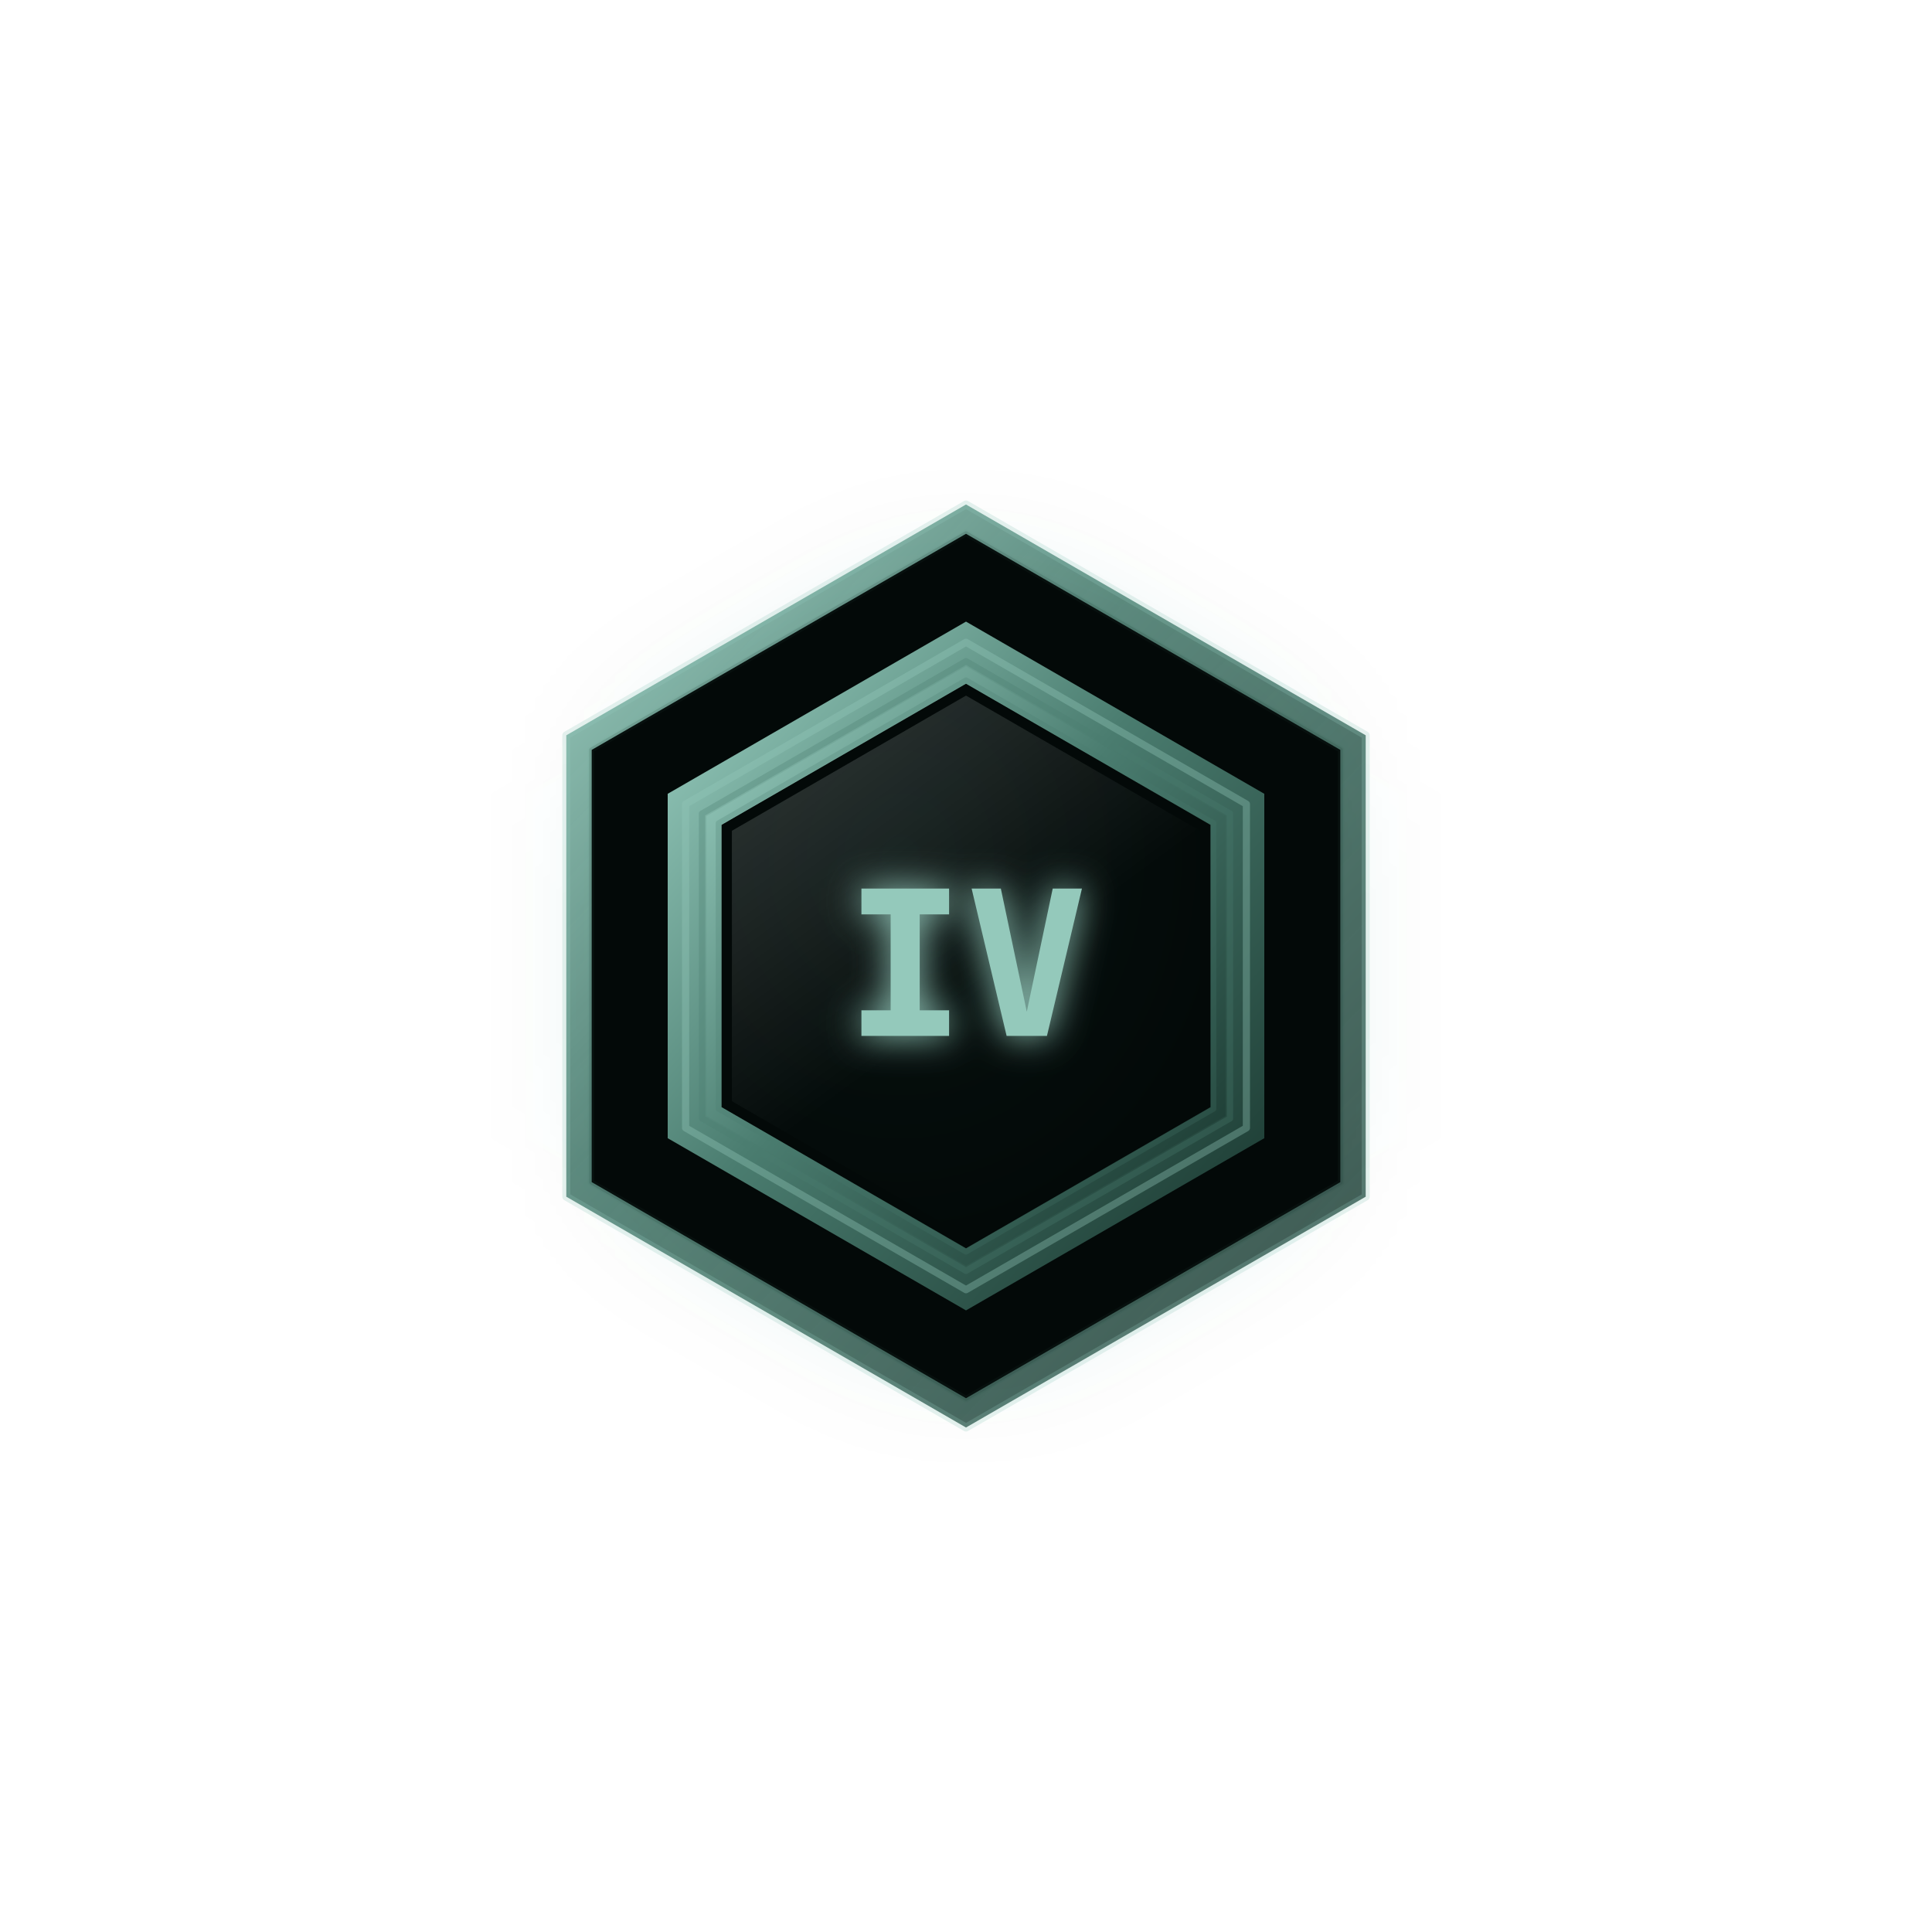
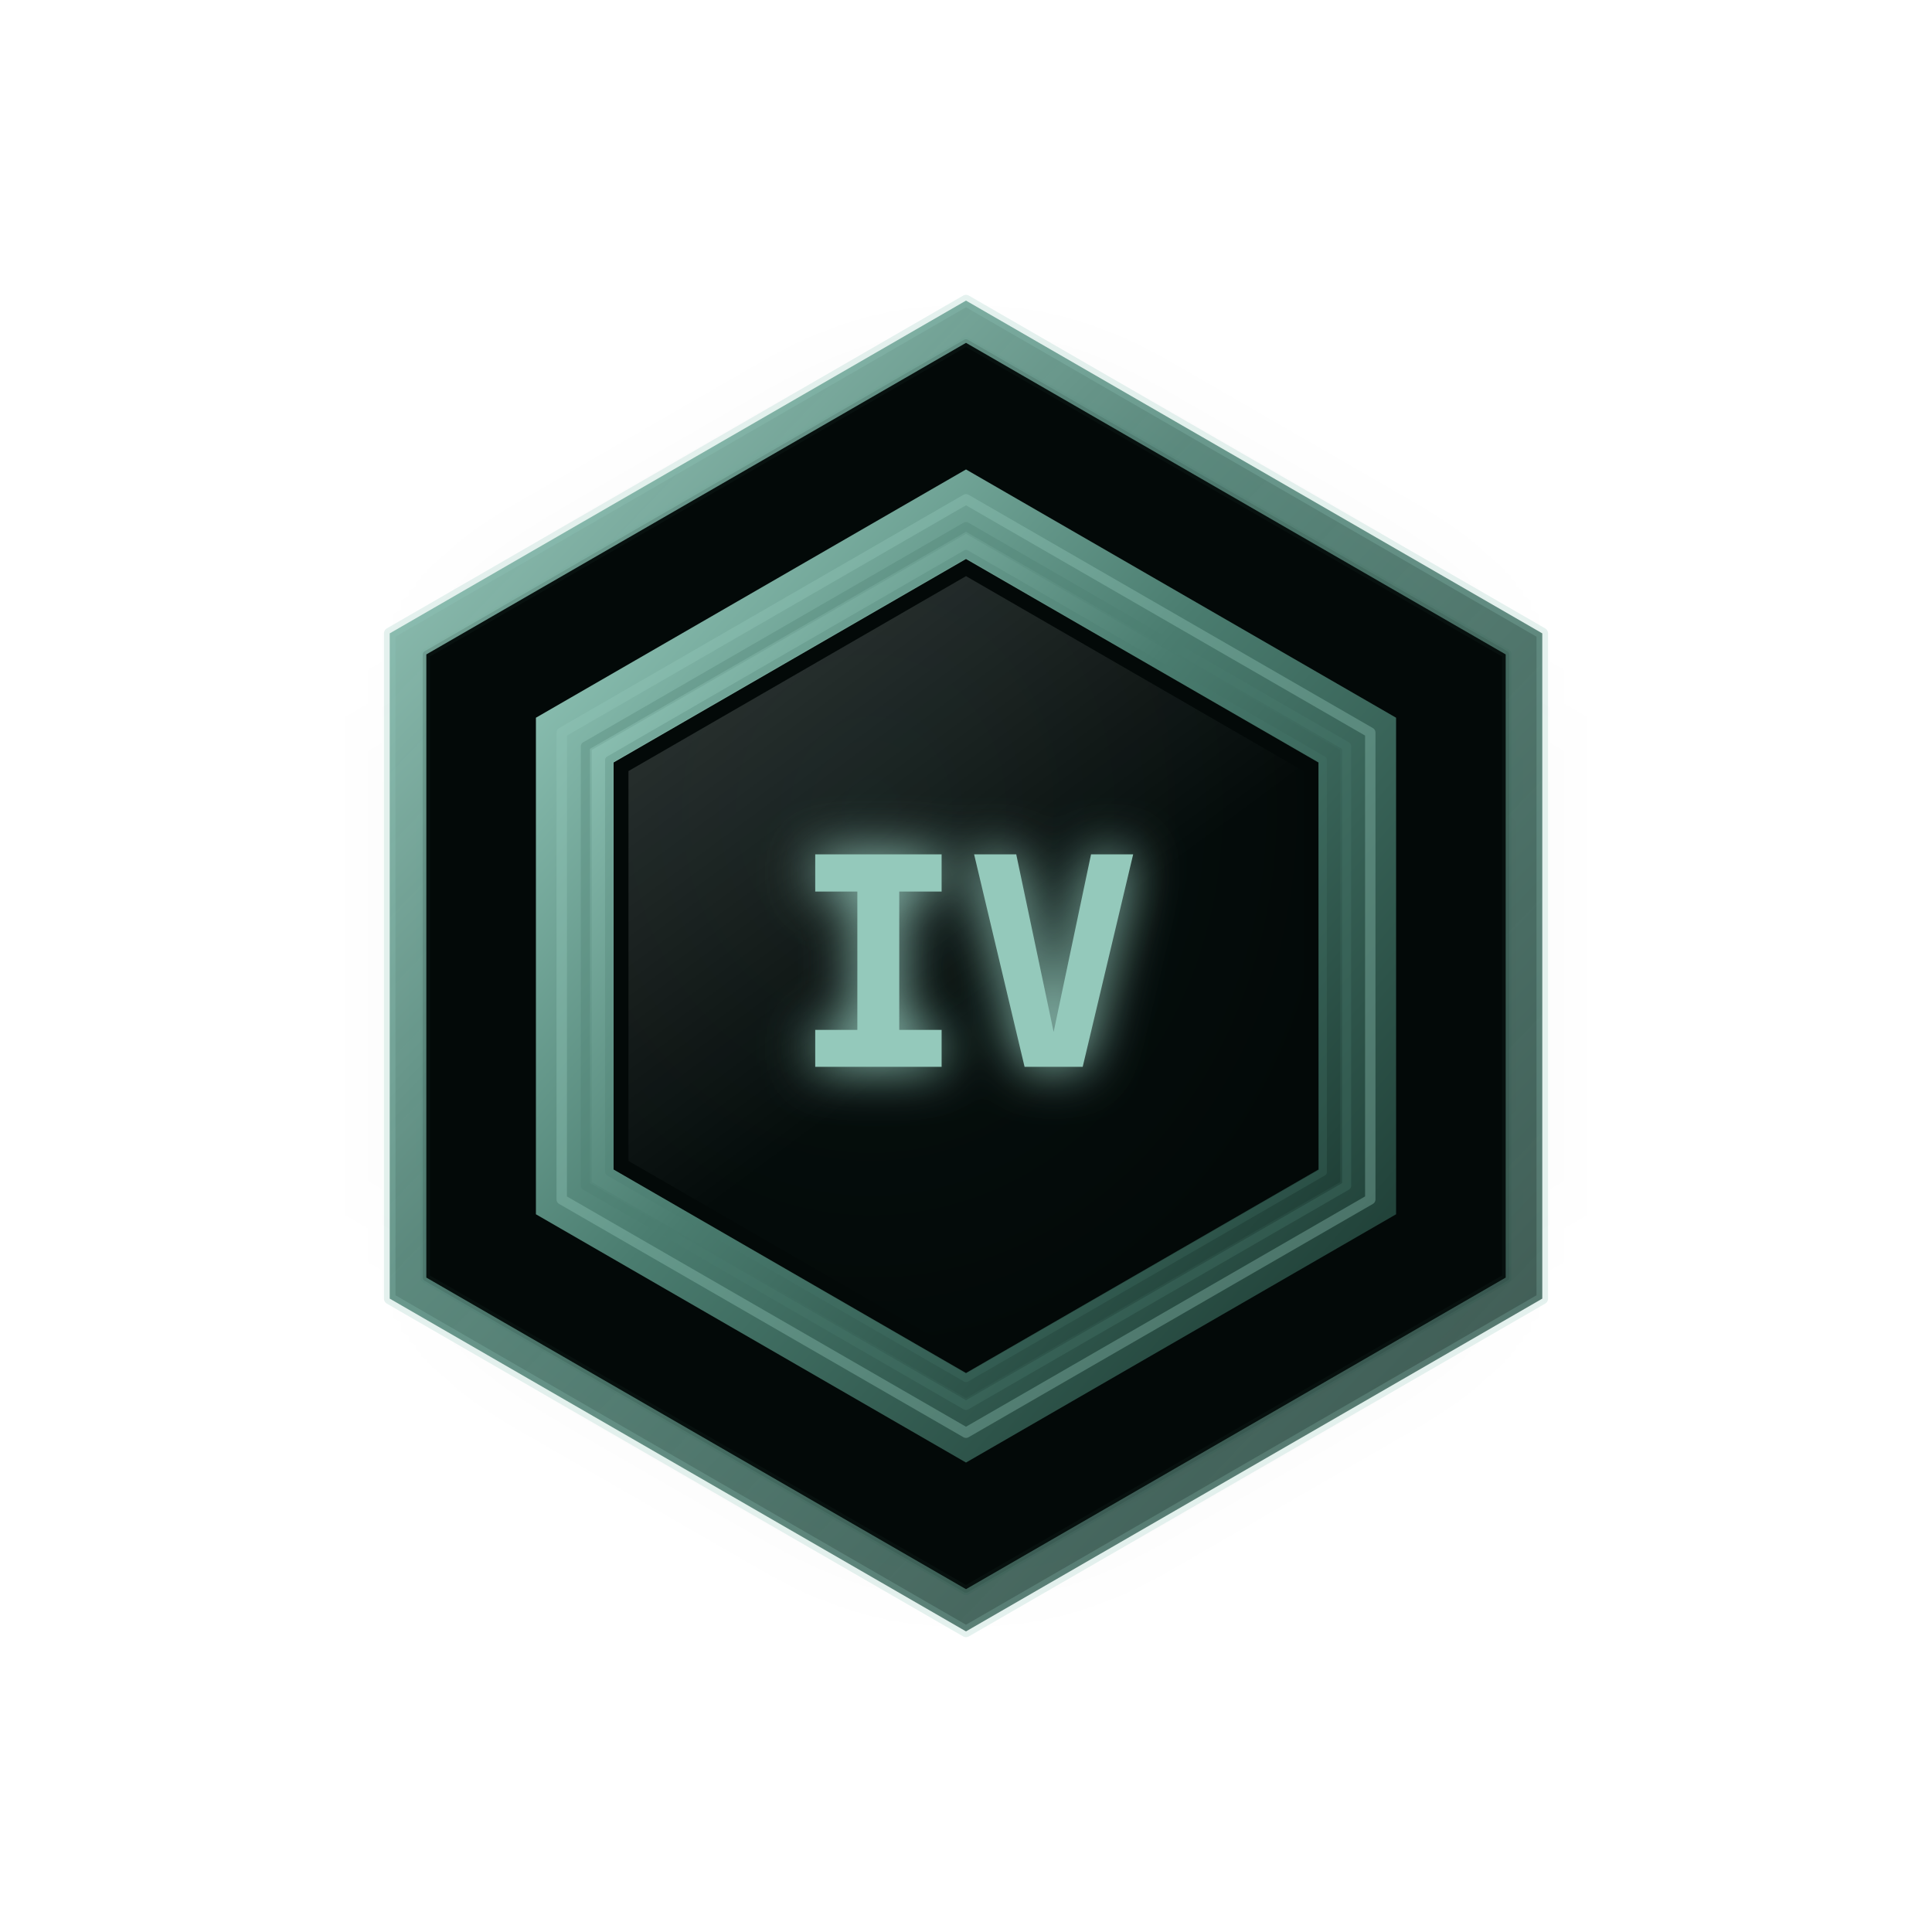
- <svg xmlns="http://www.w3.org/2000/svg" width="84" height="84" viewBox="-54.60 -54.60 193.20 193.20" overflow="visible" role="img" aria-label="Season Tier IV">
+ <svg xmlns="http://www.w3.org/2000/svg" width="84" height="84" viewBox="-25 -25 134 134" overflow="visible" role="img" aria-label="Season Tier IV">
  <defs>
    <radialGradient id="bgseas4" cx="36%" cy="30%" r="72%">
      <stop offset="0%" stop-color="#071210" />
      <stop offset="100%" stop-color="#030908" />
    </radialGradient>
    <linearGradient id="rimseas4" x1="5%" y1="5%" x2="95%" y2="95%">
      <stop offset="0%" stop-color="#94c9bb" />
      <stop offset="45%" stop-color="#4a7c6f" />
      <stop offset="100%" stop-color="#1a3830" />
    </linearGradient>
    <linearGradient id="shseas4" x1="18%" y1="0%" x2="82%" y2="100%">
      <stop offset="0%" stop-color="white" stop-opacity="0.16" />
      <stop offset="55%" stop-color="white" stop-opacity="0" />
    </linearGradient>
    <filter id="glseas4" x="-30%" y="-30%" width="160%" height="160%">
      <feGaussianBlur stdDeviation="1.8" result="b" />
      <feMerge>
        <feMergeNode in="b" />
        <feMergeNode in="SourceGraphic" />
      </feMerge>
    </filter>
-     <filter id="haloseas4" x="-120%" y="-120%" width="440%" height="440%">
-       <feGaussianBlur stdDeviation="8" result="b" />
+     <filter id="haloseas4" x="-80%" y="-80%" width="360%" height="360%">
+       <feGaussianBlur stdDeviation="6" result="b" />
      <feMerge>
        <feMergeNode in="b" />
        <feMergeNode in="SourceGraphic" />
      </feMerge>
    </filter>
    <linearGradient id="pgseas4_0" x1="5%" y1="0%" x2="95%" y2="100%">
      <stop offset="0%" stop-color="#94c9bb" stop-opacity="0.95" />
      <stop offset="38%" stop-color="#4a7c6f" stop-opacity="0.9" />
      <stop offset="100%" stop-color="#1a3830" stop-opacity="0.85" />
    </linearGradient>
    <linearGradient id="pgseas4_1" x1="5%" y1="0%" x2="95%" y2="100%">
      <stop offset="0%" stop-color="#94c9bb" stop-opacity="0.95" />
      <stop offset="38%" stop-color="#4a7c6f" stop-opacity="0.9" />
      <stop offset="100%" stop-color="#1a3830" stop-opacity="0.85" />
    </linearGradient>
    <linearGradient id="pgseas4_2" x1="5%" y1="0%" x2="95%" y2="100%">
      <stop offset="0%" stop-color="#94c9bb" stop-opacity="0.95" />
      <stop offset="38%" stop-color="#4a7c6f" stop-opacity="0.9" />
      <stop offset="100%" stop-color="#1a3830" stop-opacity="0.85" />
    </linearGradient>
    <linearGradient id="pgseas4_3" x1="5%" y1="0%" x2="95%" y2="100%">
      <stop offset="0%" stop-color="#94c9bb" stop-opacity="0.95" />
      <stop offset="38%" stop-color="#4a7c6f" stop-opacity="0.9" />
      <stop offset="100%" stop-color="#1a3830" stop-opacity="0.85" />
    </linearGradient>
  </defs>
  <path d="M71.83,24.78L71.83,59.22L42.00,76.44L12.17,59.22L12.17,24.78L42.00,7.56Z" fill="#4a7c6f" fill-opacity="0.35" filter="url(#haloseas4)" />
  <path d="M74.36,23.32L74.36,60.68L42.00,79.37L9.64,60.68L9.64,23.32L42.00,4.63Z" fill="url(#pgseas4_0)" />
  <path d="M71.83,24.78L71.83,59.22L42.00,76.44L12.17,59.22L12.17,24.78L42.00,7.56Z" fill="#030908" />
  <path d="M74.36,23.32L74.36,60.68L42.00,79.37L9.64,60.68L9.64,23.32L42.00,4.63Z" fill="none" stroke="#94c9bb" stroke-width="0.8" stroke-opacity="0.48" stroke-linejoin="round" />
  <path d="M71.83,24.78L71.83,59.22L42.00,76.44L12.17,59.22L12.17,24.78L42.00,7.56Z" fill="none" stroke="#1a3830" stroke-width="0.5" stroke-opacity="0.28" stroke-linejoin="round" />
  <path d="M76.90,21.85L76.90,62.15L42.00,82.29L7.10,62.15L7.10,21.85L42.00,1.71Z" fill="url(#pgseas4_1)" />
  <path d="M74.36,23.32L74.36,60.68L42.00,79.37L9.64,60.68L9.64,23.32L42.00,4.63Z" fill="#030908" />
  <path d="M76.90,21.85L76.90,62.15L42.00,82.29L7.10,62.15L7.10,21.85L42.00,1.71Z" fill="none" stroke="#94c9bb" stroke-width="0.8" stroke-opacity="0.40" stroke-linejoin="round" />
  <path d="M74.36,23.32L74.36,60.68L42.00,79.37L9.64,60.68L9.64,23.32L42.00,4.63Z" fill="none" stroke="#1a3830" stroke-width="0.5" stroke-opacity="0.24" stroke-linejoin="round" />
  <path d="M79.43,20.39L79.43,63.61L42.00,85.22L4.57,63.61L4.57,20.39L42.00,-1.22Z" fill="url(#pgseas4_2)" />
  <path d="M76.90,21.85L76.90,62.15L42.00,82.29L7.10,62.15L7.10,21.85L42.00,1.71Z" fill="#030908" />
  <path d="M79.43,20.39L79.43,63.61L42.00,85.22L4.57,63.61L4.57,20.39L42.00,-1.22Z" fill="none" stroke="#94c9bb" stroke-width="0.8" stroke-opacity="0.32" stroke-linejoin="round" />
  <path d="M76.90,21.85L76.90,62.15L42.00,82.29L7.10,62.15L7.10,21.85L42.00,1.71Z" fill="none" stroke="#1a3830" stroke-width="0.5" stroke-opacity="0.20" stroke-linejoin="round" />
  <path d="M81.97,18.93L81.97,65.07L42.00,88.15L2.03,65.07L2.03,18.93L42.00,-4.15Z" fill="url(#pgseas4_3)" />
  <path d="M79.43,20.39L79.43,63.61L42.00,85.22L4.57,63.61L4.57,20.39L42.00,-1.22Z" fill="#030908" />
  <path d="M81.97,18.93L81.97,65.07L42.00,88.15L2.03,65.07L2.03,18.93L42.00,-4.15Z" fill="none" stroke="#94c9bb" stroke-width="0.8" stroke-opacity="0.24" stroke-linejoin="round" />
  <path d="M79.43,20.39L79.43,63.61L42.00,85.22L4.57,63.61L4.57,20.39L42.00,-1.22Z" fill="none" stroke="#1a3830" stroke-width="0.5" stroke-opacity="0.16" stroke-linejoin="round" />
  <path d="M71.83,24.78L71.83,59.22L42.00,76.44L12.17,59.22L12.17,24.78L42.00,7.56Z" fill="url(#rimseas4)" />
  <path d="M67.20,27.45L67.20,56.55L42.00,71.10L16.80,56.55L16.80,27.45L42.00,12.90Z" fill="#030908" />
  <path d="M67.20,27.45L67.20,56.55L42.00,71.10L16.80,56.55L16.80,27.45L42.00,12.90Z" fill="none" stroke="url(#rimseas4)" stroke-width="1.51" />
  <path d="M65.41,28.48L65.41,55.52L42.00,69.04L18.59,55.52L18.59,28.48L42.00,14.96Z" fill="url(#bgseas4)" />
  <path d="M65.41,28.48L65.41,55.52L42.00,69.04L18.59,55.52L18.59,28.48L42.00,14.96Z" fill="url(#shseas4)" />
  <path d="M70.04,25.81L70.04,58.19L42.00,74.37L13.96,58.19L13.96,25.81L42.00,9.63Z" fill="none" stroke="#94c9bb" stroke-width="0.72" stroke-opacity="0.36" stroke-linejoin="round" />
  <path d="M68.40,26.76L68.40,57.24L42.00,72.48L15.60,57.24L15.60,26.76L42.00,11.52Z" fill="none" stroke="#4a7c6f" stroke-width="0.63" stroke-opacity="0.30" stroke-linejoin="round" />
  <path d="M66.76,27.71L66.76,56.29L42.00,70.59L17.24,56.29L17.24,27.71L42.00,13.41Z" fill="none" stroke="#4a7c6f" stroke-width="0.54" stroke-opacity="0.24" stroke-linejoin="round" />
  <text x="42.00" y="42.00" text-anchor="middle" dominant-baseline="central" font-family="Orbitron,monospace" font-weight="900" font-size="20.2" fill="#94c9bb" filter="url(#glseas4)">IV</text>
</svg>
